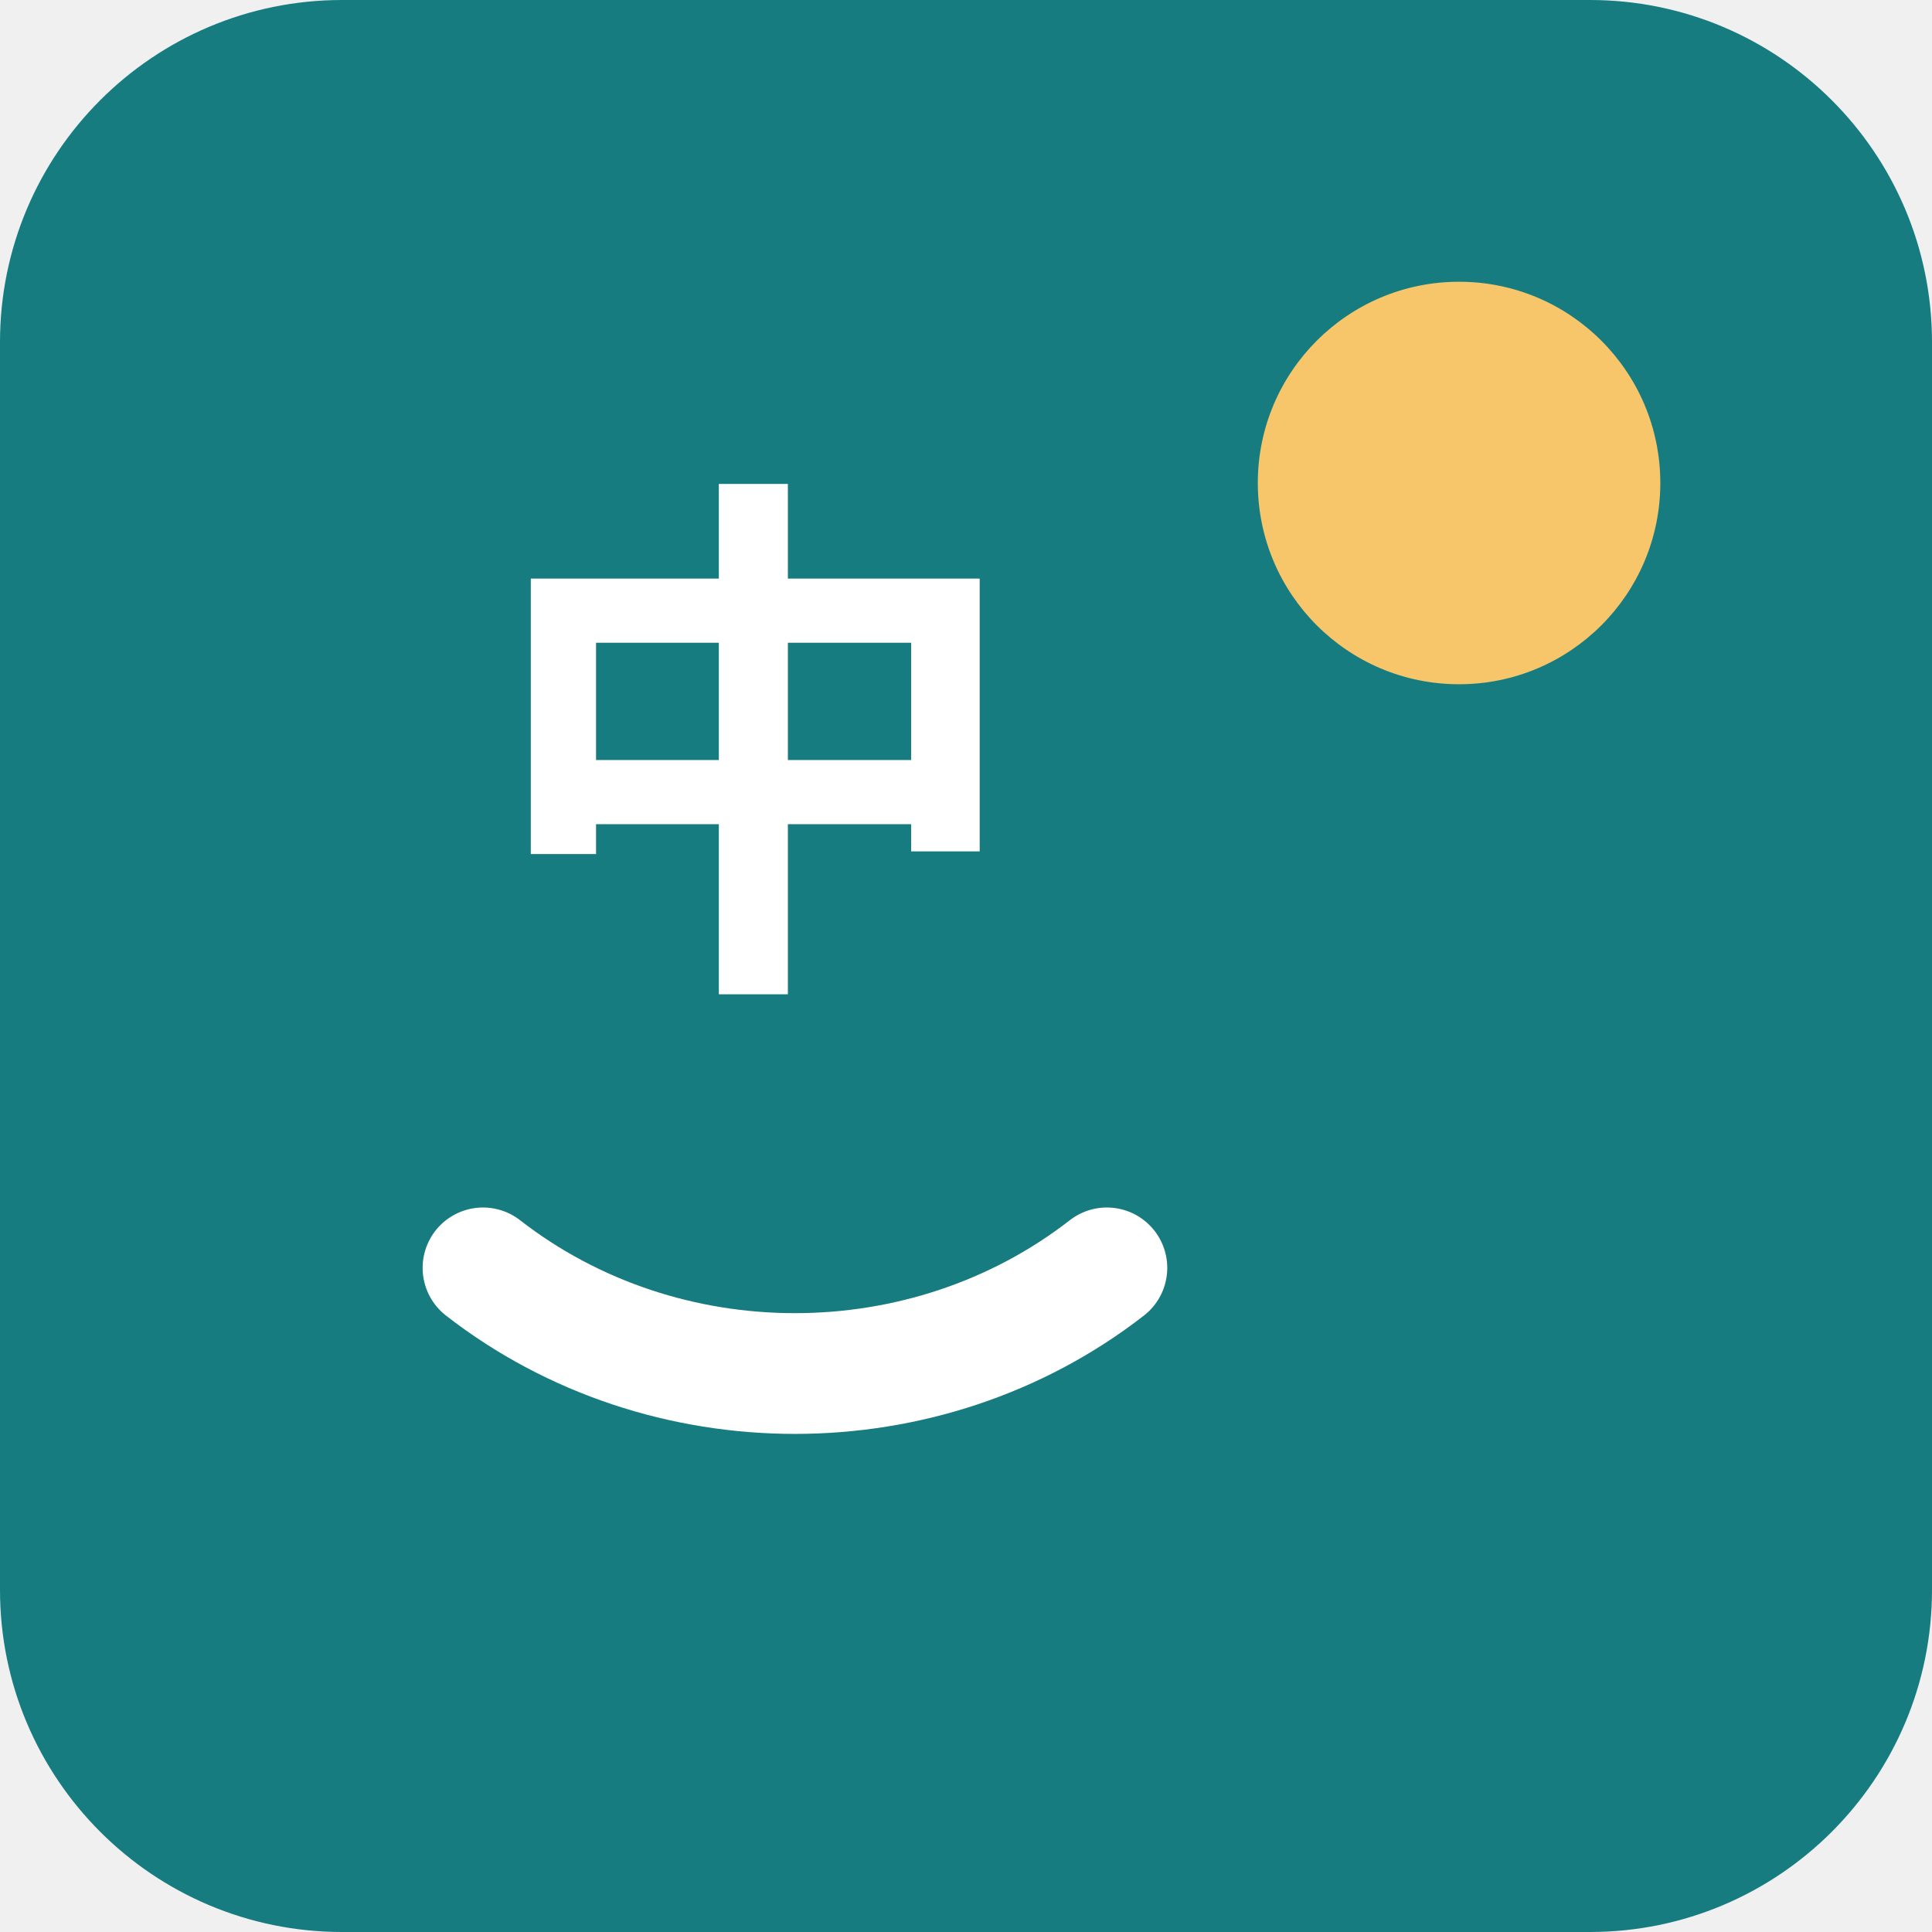
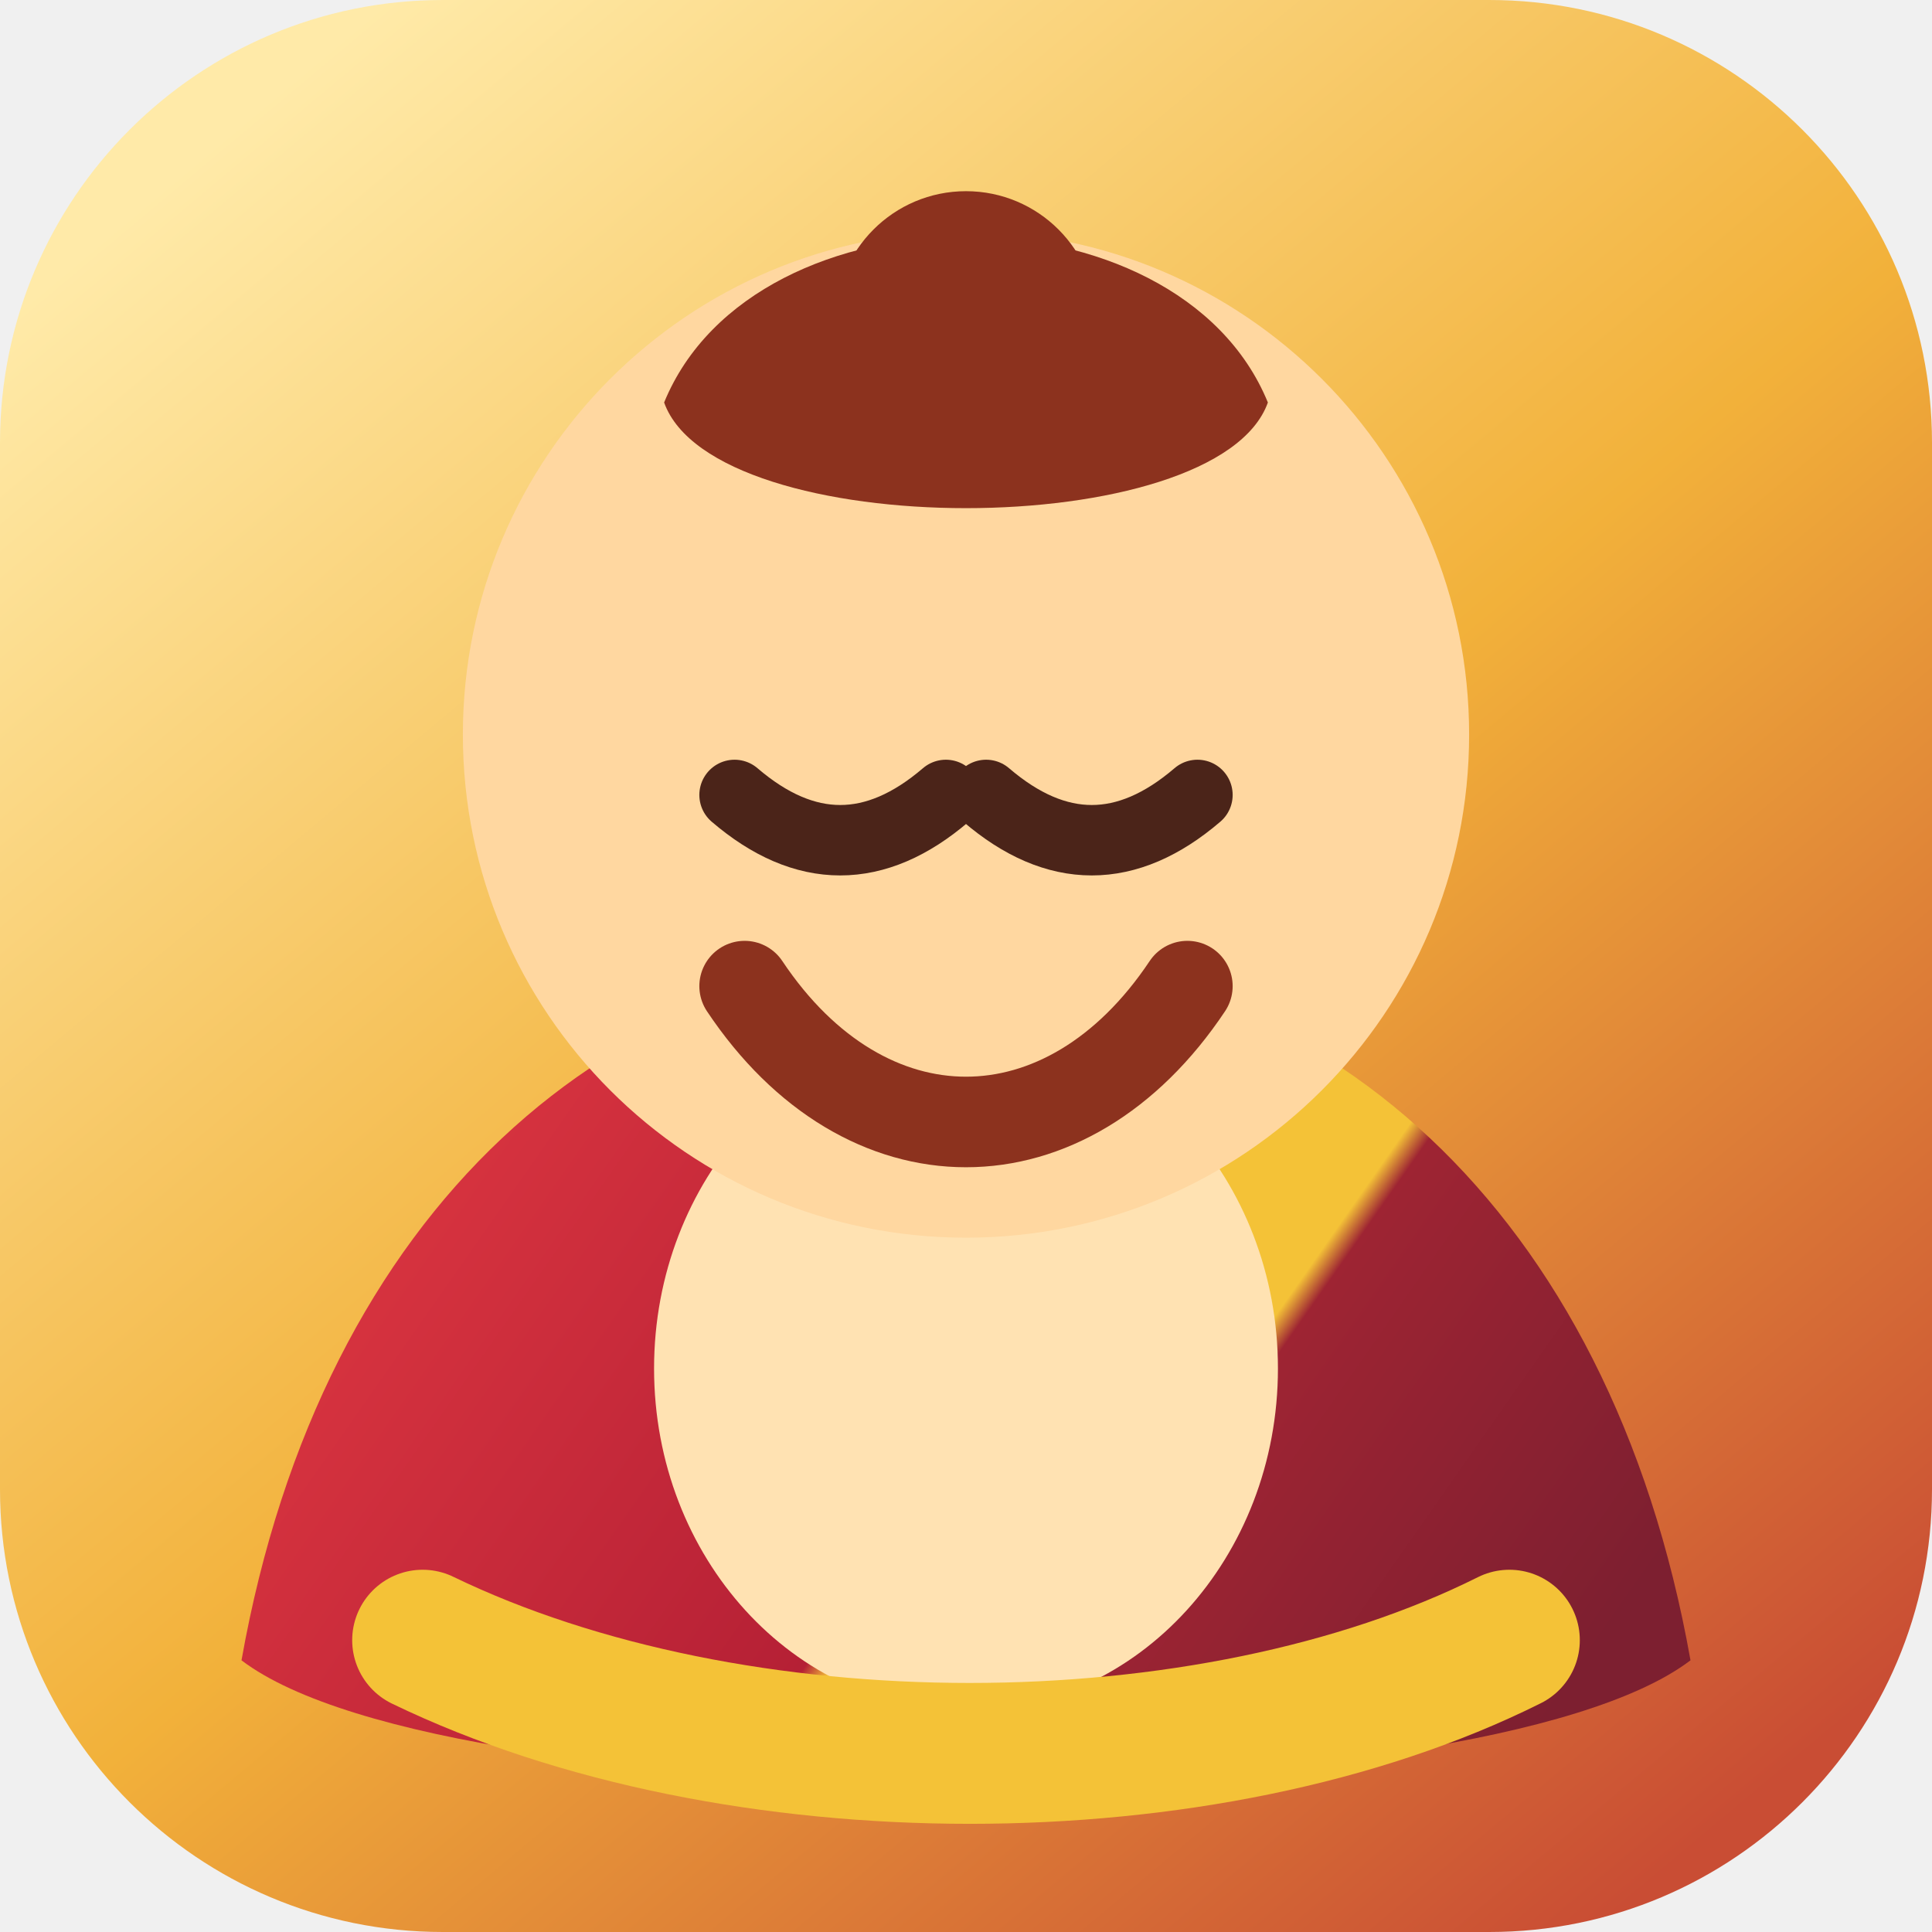
- <svg xmlns="http://www.w3.org/2000/svg" viewBox="0 0 192 192" role="img" aria-label="Chunky Chinese Vocab">
-   <rect width="192" height="192" rx="34" fill="#167c80" />
-   <circle cx="145" cy="48" r="20" fill="#f7c66b" />
-   <path d="M48 126c18 14 44 14 62 0" fill="none" stroke="#fff" stroke-width="12" stroke-linecap="round" />
-   <text x="48" y="94" fill="#fff" font-family="Arial, sans-serif" font-size="54" font-weight="800">中</text>
+ <svg xmlns="http://www.w3.org/2000/svg" viewBox="0 0 192 192" role="img" aria-label="Chunky Chinese">
+   <defs>
+     <linearGradient id="bg" x1="24" y1="12" x2="168" y2="184" gradientUnits="userSpaceOnUse">
+       <stop stop-color="#ffeaa8" />
+       <stop offset=".52" stop-color="#f2b13a" />
+       <stop offset="1" stop-color="#c94d34" />
+     </linearGradient>
+     <linearGradient id="robe" x1="46" y1="112" x2="146" y2="182" gradientUnits="userSpaceOnUse">
+       <stop stop-color="#d7333f" />
+       <stop offset=".48" stop-color="#b52035" />
+       <stop offset=".5" stop-color="#f4c237" />
+       <stop offset=".63" stop-color="#f4c237" />
+       <stop offset=".65" stop-color="#9e2433" />
+       <stop offset="1" stop-color="#7d1f30" />
+     </linearGradient>
+   </defs>
+   <rect width="192" height="192" rx="44" fill="url(#bg)" />
+   <path d="M24 165c8-45 37-70 72-70s64 25 72 70c-21 16-123 16-144 0Z" fill="url(#robe)" />
+   <ellipse cx="96" cy="136" rx="31" ry="34" fill="#ffe2b2" />
+   <circle cx="62" cy="76" r="15" fill="#ffd7a0" />
+   <circle cx="130" cy="76" r="15" fill="#ffd7a0" />
+   <circle cx="96" cy="73" r="50" fill="#ffd7a0" />
+   <path d="M66 40c9-22 51-22 60 0-5 14-55 14-60 0Z" fill="#8c321e" />
+   <circle cx="96" cy="32" r="13" fill="#8c321e" />
+   <path d="M73 79c7 6 14 6 21 0M98 79c7 6 14 6 21 0" fill="none" stroke="#4b2419" stroke-width="7" stroke-linecap="round" />
+   <path d="M74 98c12 18 32 18 44 0" fill="none" stroke="#8c321e" stroke-width="9" stroke-linecap="round" />
+   <path d="M42 163c31 15 78 15 108 0" fill="none" stroke="#f4c237" stroke-width="14" stroke-linecap="round" />
</svg>
